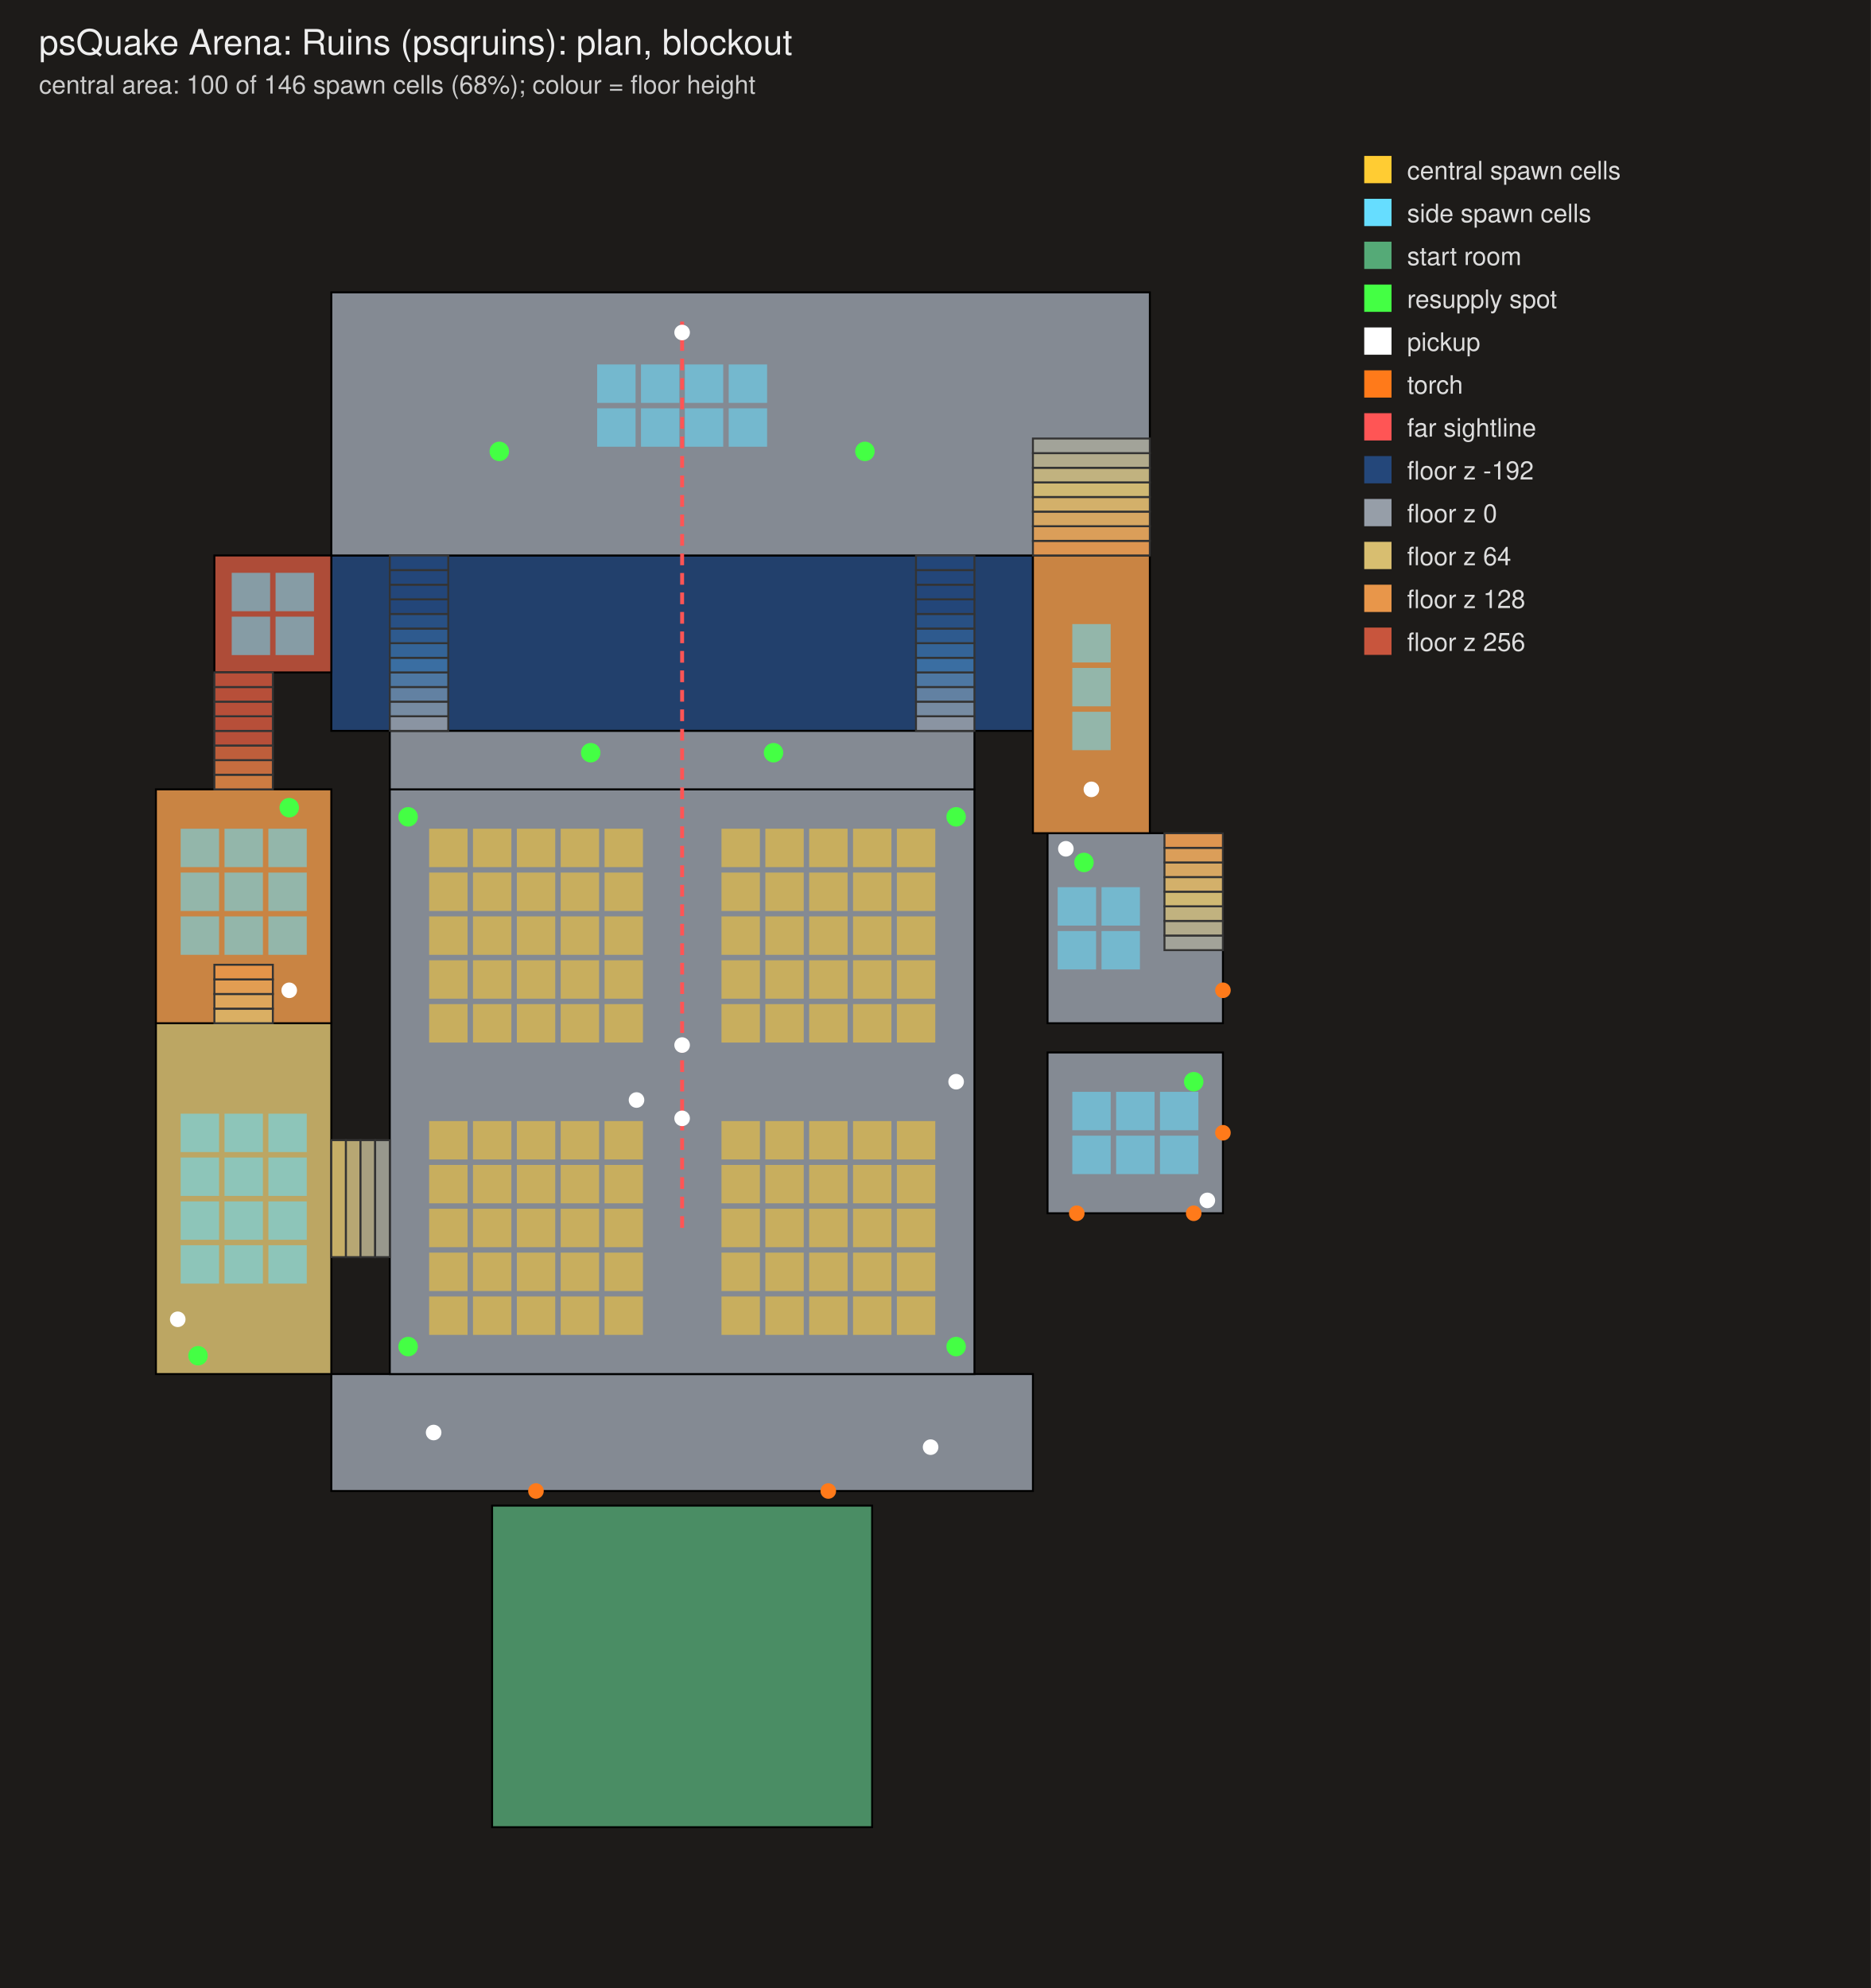
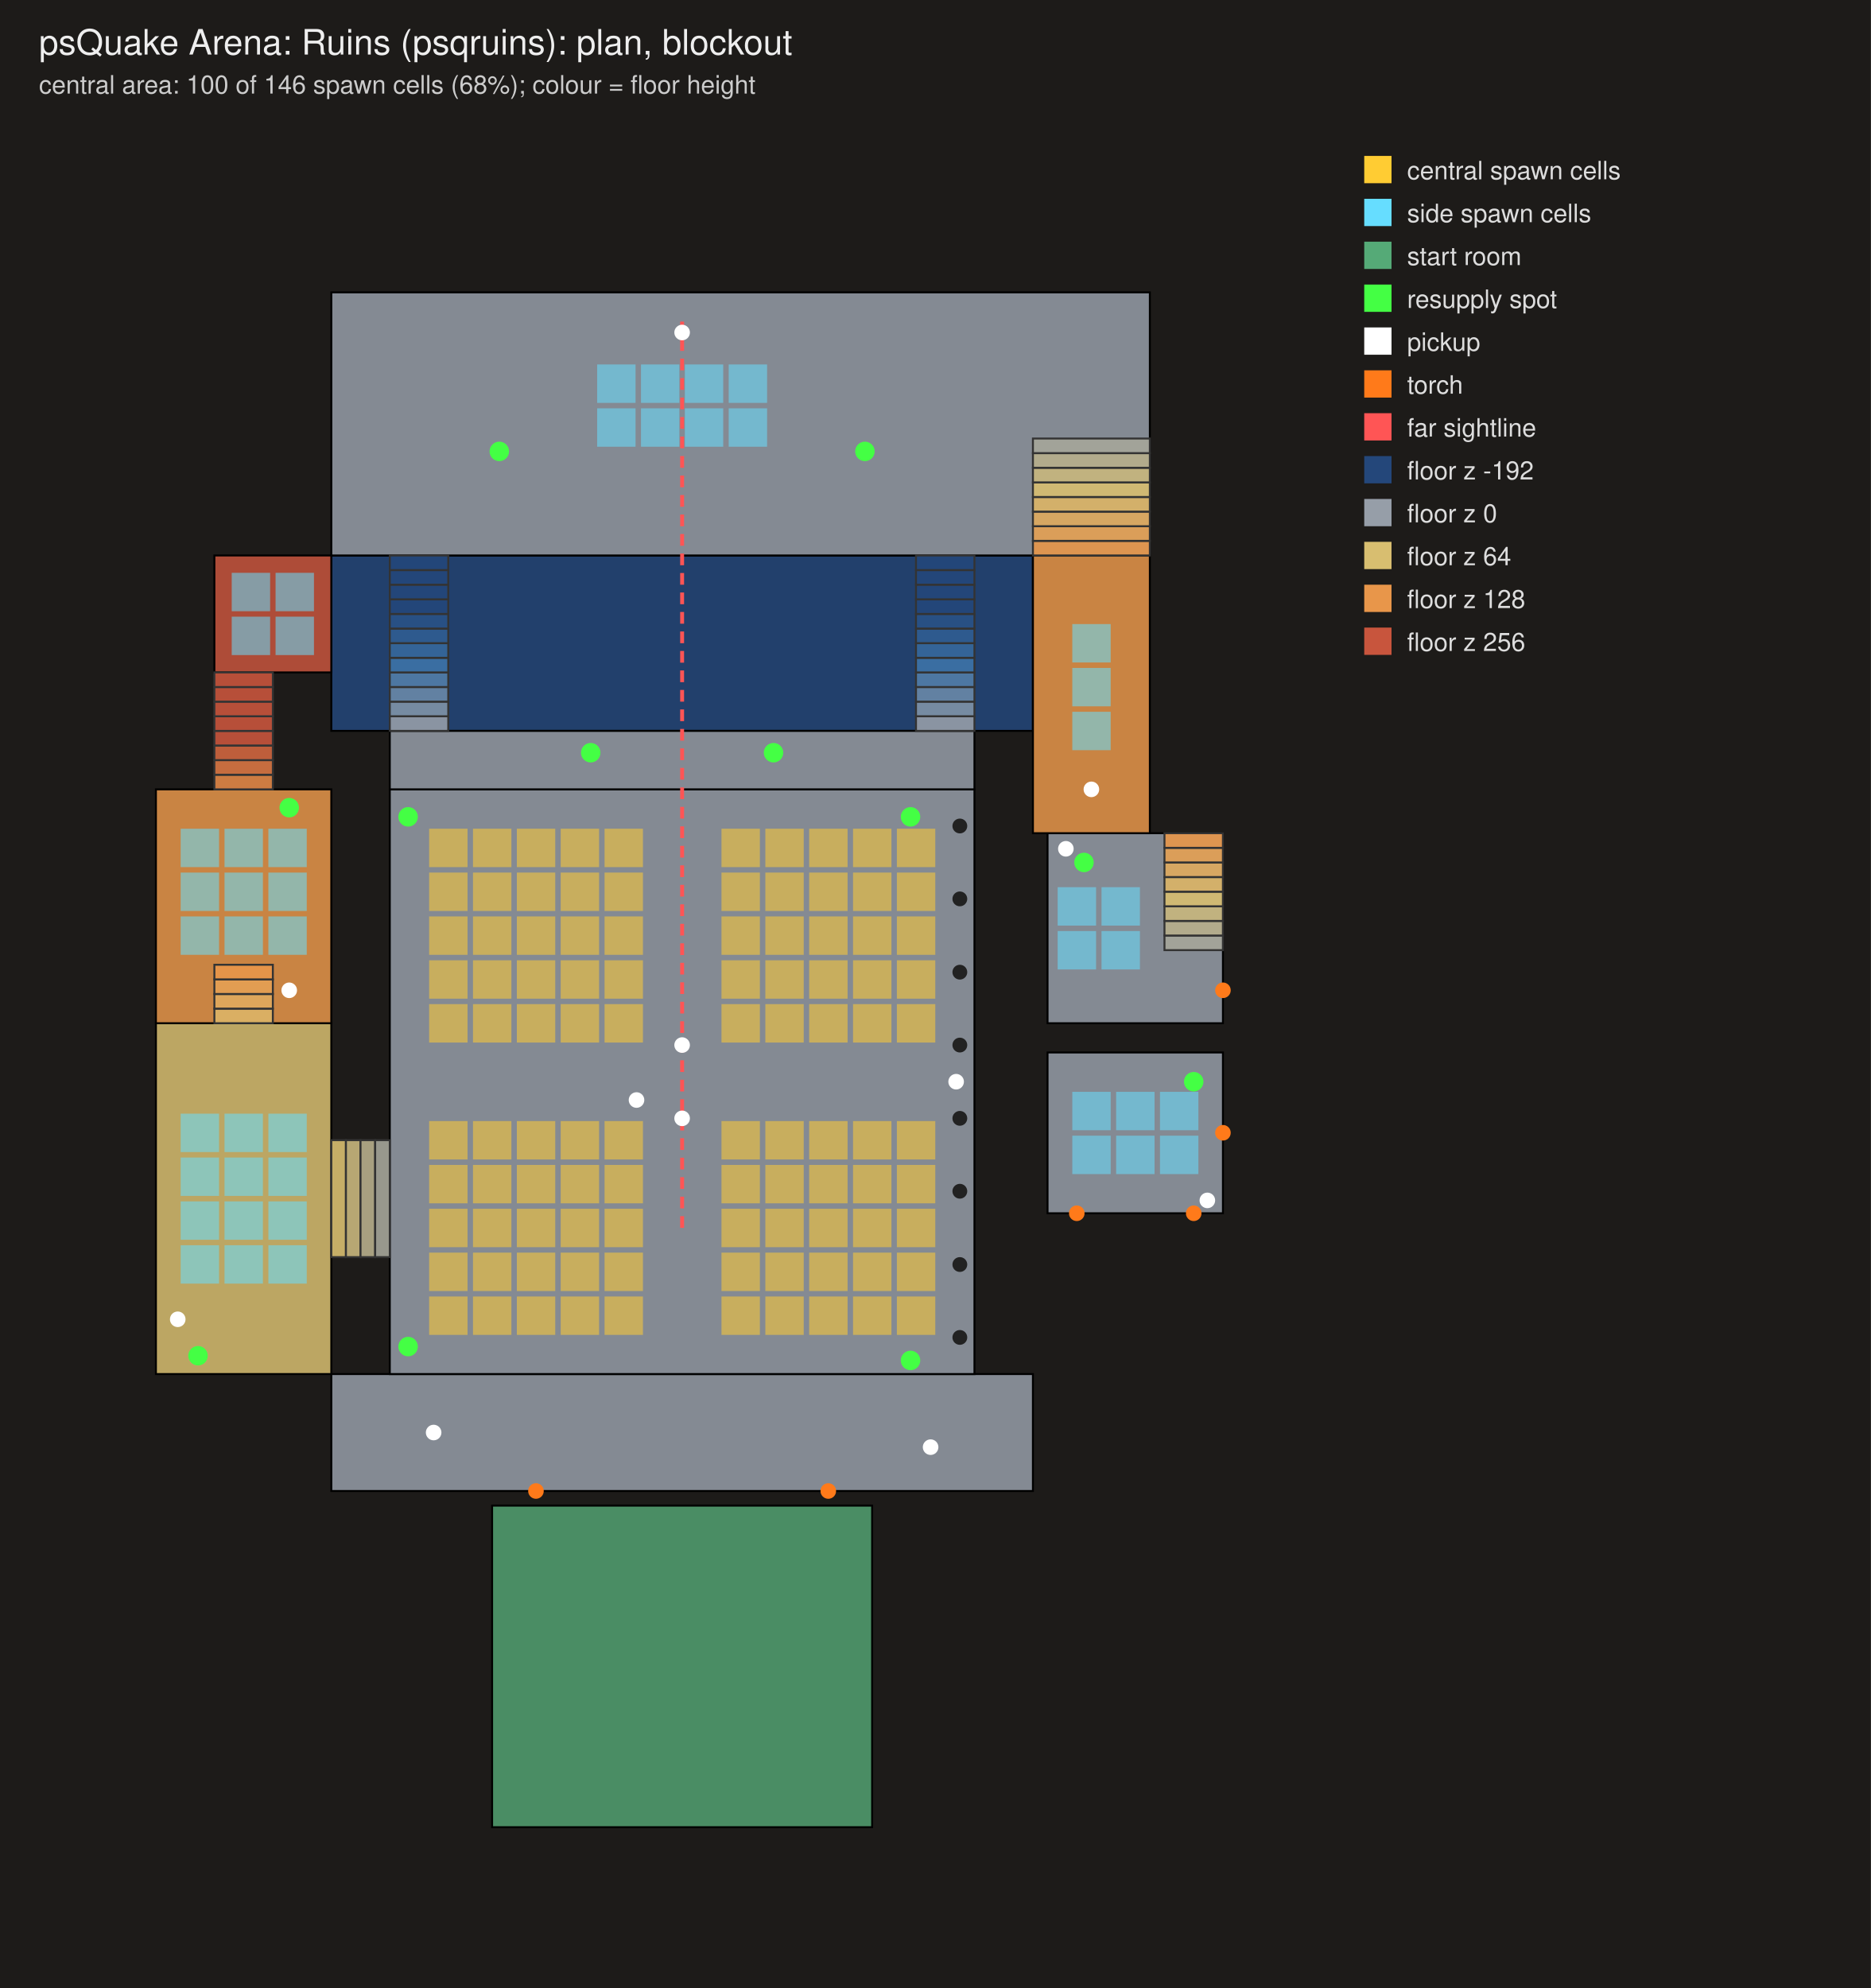
<svg xmlns="http://www.w3.org/2000/svg" width="960" height="1020" font-family="Helvetica, Arial, sans-serif">
  <rect width="100%" height="100%" fill="#1d1b19" />
  <text x="20" y="28" fill="#eee" font-size="18">psQuake Arena: Ruins (psqruins): plan, blockout</text>
  <text x="20" y="48" fill="#ccc" font-size="13">central area: 100 of 146 spawn cells (68%); colour = floor height</text>
  <rect x="170.0" y="285.0" width="360.0" height="90.0" fill="#24477a" fill-opacity="0.85" stroke="#000" />
  <rect x="170.0" y="705.0" width="360.0" height="60.0" fill="#969ea8" fill-opacity="0.85" stroke="#000" />
  <rect x="200.0" y="405.0" width="300.0" height="300.0" fill="#969ea8" fill-opacity="0.85" stroke="#000" />
  <rect x="200.0" y="375.0" width="300.0" height="30.0" fill="#969ea8" fill-opacity="0.85" stroke="#000" />
  <rect x="170.0" y="150.0" width="420.0" height="135.0" fill="#969ea8" fill-opacity="0.85" stroke="#000" />
  <rect x="537.5" y="540.0" width="90.0" height="82.5" fill="#969ea8" fill-opacity="0.85" stroke="#000" />
  <rect x="537.5" y="427.5" width="90.0" height="97.5" fill="#969ea8" fill-opacity="0.85" stroke="#000" />
  <rect x="80.0" y="525.0" width="90.0" height="180.0" fill="#d8be70" fill-opacity="0.85" stroke="#000" />
  <rect x="80.0" y="405.0" width="90.0" height="120.0" fill="#e8964a" fill-opacity="0.85" stroke="#000" />
  <rect x="530.0" y="285.0" width="60.0" height="142.5" fill="#e8964a" fill-opacity="0.85" stroke="#000" />
  <rect x="110.0" y="285.0" width="60.0" height="60.0" fill="#c8553d" fill-opacity="0.85" stroke="#000" />
  <rect x="170.0" y="585.0" width="7.5" height="60.0" fill="#d8be70" fill-opacity="0.9" stroke="#333" />
  <rect x="177.5" y="585.0" width="7.5" height="60.0" fill="#c8b67e" fill-opacity="0.9" stroke="#333" />
  <rect x="185.0" y="585.0" width="7.5" height="60.0" fill="#b7ae8c" fill-opacity="0.9" stroke="#333" />
  <rect x="192.5" y="585.0" width="7.5" height="60.0" fill="#a6a69a" fill-opacity="0.9" stroke="#333" />
  <rect x="110.0" y="517.5" width="30.0" height="7.5" fill="#dcb466" fill-opacity="0.9" stroke="#333" />
  <rect x="110.0" y="510.0" width="30.0" height="7.5" fill="#e0aa5d" fill-opacity="0.9" stroke="#333" />
  <rect x="110.0" y="502.5" width="30.0" height="7.5" fill="#e4a054" fill-opacity="0.9" stroke="#333" />
  <rect x="110.0" y="495.0" width="30.0" height="7.5" fill="#e8964a" fill-opacity="0.9" stroke="#333" />
  <rect x="110.0" y="397.5" width="30.0" height="7.5" fill="#e08647" fill-opacity="0.9" stroke="#333" />
  <rect x="110.0" y="390.0" width="30.0" height="7.5" fill="#d87644" fill-opacity="0.9" stroke="#333" />
  <rect x="110.0" y="382.5" width="30.0" height="7.5" fill="#d06540" fill-opacity="0.9" stroke="#333" />
  <rect x="110.0" y="375.0" width="30.0" height="7.5" fill="#c8553d" fill-opacity="0.9" stroke="#333" />
  <rect x="110.0" y="367.5" width="30.0" height="7.5" fill="#c8553d" fill-opacity="0.9" stroke="#333" />
  <rect x="110.0" y="360.0" width="30.0" height="7.5" fill="#c8553d" fill-opacity="0.9" stroke="#333" />
  <rect x="110.0" y="352.5" width="30.0" height="7.5" fill="#c8553d" fill-opacity="0.9" stroke="#333" />
  <rect x="110.0" y="345.0" width="30.0" height="7.5" fill="#c8553d" fill-opacity="0.9" stroke="#333" />
  <rect x="200.0" y="367.5" width="30.0" height="7.5" fill="#969ea8" fill-opacity="0.9" stroke="#333" />
  <rect x="200.0" y="360.0" width="30.0" height="7.5" fill="#8094a8" fill-opacity="0.9" stroke="#333" />
  <rect x="200.0" y="352.5" width="30.0" height="7.5" fill="#6a89a8" fill-opacity="0.9" stroke="#333" />
  <rect x="200.0" y="345.0" width="30.0" height="7.5" fill="#537ea8" fill-opacity="0.9" stroke="#333" />
  <rect x="200.0" y="337.5" width="30.0" height="7.5" fill="#3d74a8" fill-opacity="0.9" stroke="#333" />
  <rect x="200.0" y="330.0" width="30.0" height="7.5" fill="#37699c" fill-opacity="0.9" stroke="#333" />
  <rect x="200.0" y="322.5" width="30.0" height="7.5" fill="#305e91" fill-opacity="0.9" stroke="#333" />
  <rect x="200.0" y="315.0" width="30.0" height="7.5" fill="#2a5286" fill-opacity="0.9" stroke="#333" />
  <rect x="200.0" y="307.5" width="30.0" height="7.5" fill="#24477a" fill-opacity="0.9" stroke="#333" />
  <rect x="200.0" y="300.0" width="30.0" height="7.5" fill="#24477a" fill-opacity="0.9" stroke="#333" />
  <rect x="200.0" y="292.5" width="30.0" height="7.5" fill="#24477a" fill-opacity="0.9" stroke="#333" />
  <rect x="200.0" y="285.0" width="30.0" height="7.5" fill="#24477a" fill-opacity="0.9" stroke="#333" />
  <rect x="470.0" y="367.5" width="30.0" height="7.5" fill="#969ea8" fill-opacity="0.9" stroke="#333" />
  <rect x="470.0" y="360.0" width="30.0" height="7.5" fill="#8094a8" fill-opacity="0.9" stroke="#333" />
  <rect x="470.0" y="352.5" width="30.0" height="7.5" fill="#6a89a8" fill-opacity="0.9" stroke="#333" />
  <rect x="470.0" y="345.0" width="30.0" height="7.5" fill="#537ea8" fill-opacity="0.9" stroke="#333" />
  <rect x="470.0" y="337.5" width="30.0" height="7.5" fill="#3d74a8" fill-opacity="0.9" stroke="#333" />
  <rect x="470.0" y="330.0" width="30.0" height="7.5" fill="#37699c" fill-opacity="0.9" stroke="#333" />
  <rect x="470.0" y="322.5" width="30.0" height="7.5" fill="#305e91" fill-opacity="0.9" stroke="#333" />
  <rect x="470.0" y="315.0" width="30.0" height="7.5" fill="#2a5286" fill-opacity="0.9" stroke="#333" />
  <rect x="470.0" y="307.5" width="30.0" height="7.5" fill="#24477a" fill-opacity="0.9" stroke="#333" />
  <rect x="470.0" y="300.0" width="30.0" height="7.5" fill="#24477a" fill-opacity="0.9" stroke="#333" />
  <rect x="470.0" y="292.5" width="30.0" height="7.5" fill="#24477a" fill-opacity="0.9" stroke="#333" />
  <rect x="470.0" y="285.0" width="30.0" height="7.5" fill="#24477a" fill-opacity="0.9" stroke="#333" />
  <rect x="597.5" y="480.0" width="30.0" height="7.5" fill="#a6a69a" fill-opacity="0.9" stroke="#333" />
  <rect x="597.5" y="472.5" width="30.0" height="7.5" fill="#b7ae8c" fill-opacity="0.9" stroke="#333" />
  <rect x="597.5" y="465.0" width="30.0" height="7.5" fill="#c8b67e" fill-opacity="0.9" stroke="#333" />
  <rect x="597.5" y="457.5" width="30.0" height="7.5" fill="#d8be70" fill-opacity="0.9" stroke="#333" />
  <rect x="597.5" y="450.0" width="30.0" height="7.5" fill="#dcb466" fill-opacity="0.9" stroke="#333" />
  <rect x="597.5" y="442.5" width="30.0" height="7.5" fill="#e0aa5d" fill-opacity="0.9" stroke="#333" />
  <rect x="597.5" y="435.0" width="30.0" height="7.5" fill="#e4a054" fill-opacity="0.9" stroke="#333" />
  <rect x="597.5" y="427.5" width="30.0" height="7.5" fill="#e8964a" fill-opacity="0.9" stroke="#333" />
  <rect x="530.0" y="277.5" width="60.0" height="7.5" fill="#e8964a" fill-opacity="0.9" stroke="#333" />
  <rect x="530.0" y="270.0" width="60.0" height="7.5" fill="#e4a054" fill-opacity="0.9" stroke="#333" />
  <rect x="530.0" y="262.5" width="60.0" height="7.5" fill="#e0aa5d" fill-opacity="0.9" stroke="#333" />
  <rect x="530.0" y="255.0" width="60.0" height="7.5" fill="#dcb466" fill-opacity="0.9" stroke="#333" />
  <rect x="530.0" y="247.5" width="60.0" height="7.5" fill="#d8be70" fill-opacity="0.9" stroke="#333" />
  <rect x="530.0" y="240.0" width="60.0" height="7.5" fill="#c8b67e" fill-opacity="0.9" stroke="#333" />
  <rect x="530.0" y="232.5" width="60.0" height="7.5" fill="#b7ae8c" fill-opacity="0.9" stroke="#333" />
  <rect x="530.0" y="225.0" width="60.0" height="7.5" fill="#a6a69a" fill-opacity="0.9" stroke="#333" />
  <rect x="252.5" y="772.5" width="195.0" height="165.0" fill="#5a7" fill-opacity="0.8" stroke="#000" />
  <rect x="220.2" y="665.2" width="19.7" height="19.7" fill="#ffcc33" fill-opacity="0.55" stroke="none" />
  <rect x="220.2" y="642.7" width="19.7" height="19.7" fill="#ffcc33" fill-opacity="0.55" stroke="none" />
  <rect x="220.2" y="620.2" width="19.7" height="19.7" fill="#ffcc33" fill-opacity="0.55" stroke="none" />
  <rect x="220.2" y="597.7" width="19.7" height="19.7" fill="#ffcc33" fill-opacity="0.55" stroke="none" />
  <rect x="220.2" y="575.2" width="19.7" height="19.7" fill="#ffcc33" fill-opacity="0.55" stroke="none" />
  <rect x="242.7" y="665.2" width="19.7" height="19.7" fill="#ffcc33" fill-opacity="0.55" stroke="none" />
  <rect x="242.7" y="642.7" width="19.7" height="19.7" fill="#ffcc33" fill-opacity="0.55" stroke="none" />
  <rect x="242.7" y="620.2" width="19.7" height="19.7" fill="#ffcc33" fill-opacity="0.55" stroke="none" />
  <rect x="242.7" y="597.7" width="19.7" height="19.7" fill="#ffcc33" fill-opacity="0.55" stroke="none" />
  <rect x="242.7" y="575.2" width="19.7" height="19.7" fill="#ffcc33" fill-opacity="0.55" stroke="none" />
  <rect x="265.2" y="665.2" width="19.7" height="19.7" fill="#ffcc33" fill-opacity="0.55" stroke="none" />
  <rect x="265.2" y="642.7" width="19.7" height="19.7" fill="#ffcc33" fill-opacity="0.55" stroke="none" />
  <rect x="265.2" y="620.2" width="19.7" height="19.7" fill="#ffcc33" fill-opacity="0.55" stroke="none" />
  <rect x="265.2" y="597.7" width="19.7" height="19.7" fill="#ffcc33" fill-opacity="0.55" stroke="none" />
  <rect x="265.2" y="575.2" width="19.7" height="19.7" fill="#ffcc33" fill-opacity="0.55" stroke="none" />
  <rect x="287.7" y="665.2" width="19.7" height="19.7" fill="#ffcc33" fill-opacity="0.55" stroke="none" />
  <rect x="287.7" y="642.7" width="19.7" height="19.7" fill="#ffcc33" fill-opacity="0.55" stroke="none" />
  <rect x="287.7" y="620.2" width="19.7" height="19.7" fill="#ffcc33" fill-opacity="0.55" stroke="none" />
  <rect x="287.7" y="597.7" width="19.7" height="19.7" fill="#ffcc33" fill-opacity="0.55" stroke="none" />
  <rect x="287.7" y="575.2" width="19.7" height="19.7" fill="#ffcc33" fill-opacity="0.55" stroke="none" />
  <rect x="310.2" y="665.2" width="19.7" height="19.7" fill="#ffcc33" fill-opacity="0.55" stroke="none" />
  <rect x="310.2" y="642.7" width="19.7" height="19.7" fill="#ffcc33" fill-opacity="0.55" stroke="none" />
  <rect x="310.2" y="620.2" width="19.7" height="19.7" fill="#ffcc33" fill-opacity="0.55" stroke="none" />
  <rect x="310.2" y="597.7" width="19.7" height="19.7" fill="#ffcc33" fill-opacity="0.55" stroke="none" />
  <rect x="310.2" y="575.2" width="19.7" height="19.7" fill="#ffcc33" fill-opacity="0.55" stroke="none" />
  <rect x="370.2" y="665.2" width="19.7" height="19.7" fill="#ffcc33" fill-opacity="0.55" stroke="none" />
  <rect x="370.2" y="642.7" width="19.7" height="19.7" fill="#ffcc33" fill-opacity="0.55" stroke="none" />
  <rect x="370.2" y="620.2" width="19.7" height="19.7" fill="#ffcc33" fill-opacity="0.55" stroke="none" />
  <rect x="370.2" y="597.7" width="19.7" height="19.7" fill="#ffcc33" fill-opacity="0.55" stroke="none" />
  <rect x="370.2" y="575.2" width="19.7" height="19.7" fill="#ffcc33" fill-opacity="0.55" stroke="none" />
  <rect x="392.7" y="665.2" width="19.7" height="19.7" fill="#ffcc33" fill-opacity="0.55" stroke="none" />
  <rect x="392.7" y="642.7" width="19.7" height="19.7" fill="#ffcc33" fill-opacity="0.55" stroke="none" />
  <rect x="392.7" y="620.2" width="19.7" height="19.7" fill="#ffcc33" fill-opacity="0.55" stroke="none" />
  <rect x="392.7" y="597.7" width="19.7" height="19.7" fill="#ffcc33" fill-opacity="0.55" stroke="none" />
  <rect x="392.7" y="575.2" width="19.7" height="19.7" fill="#ffcc33" fill-opacity="0.55" stroke="none" />
  <rect x="415.2" y="665.2" width="19.7" height="19.7" fill="#ffcc33" fill-opacity="0.55" stroke="none" />
  <rect x="415.2" y="642.7" width="19.7" height="19.7" fill="#ffcc33" fill-opacity="0.55" stroke="none" />
  <rect x="415.2" y="620.2" width="19.7" height="19.7" fill="#ffcc33" fill-opacity="0.55" stroke="none" />
  <rect x="415.2" y="597.7" width="19.7" height="19.7" fill="#ffcc33" fill-opacity="0.55" stroke="none" />
  <rect x="415.2" y="575.2" width="19.7" height="19.7" fill="#ffcc33" fill-opacity="0.55" stroke="none" />
  <rect x="437.7" y="665.2" width="19.7" height="19.7" fill="#ffcc33" fill-opacity="0.55" stroke="none" />
  <rect x="437.7" y="642.7" width="19.7" height="19.7" fill="#ffcc33" fill-opacity="0.55" stroke="none" />
  <rect x="437.7" y="620.2" width="19.7" height="19.7" fill="#ffcc33" fill-opacity="0.55" stroke="none" />
  <rect x="437.7" y="597.7" width="19.7" height="19.7" fill="#ffcc33" fill-opacity="0.55" stroke="none" />
  <rect x="437.7" y="575.2" width="19.7" height="19.7" fill="#ffcc33" fill-opacity="0.55" stroke="none" />
  <rect x="460.2" y="665.2" width="19.7" height="19.7" fill="#ffcc33" fill-opacity="0.55" stroke="none" />
  <rect x="460.2" y="642.7" width="19.7" height="19.7" fill="#ffcc33" fill-opacity="0.55" stroke="none" />
  <rect x="460.2" y="620.2" width="19.7" height="19.7" fill="#ffcc33" fill-opacity="0.55" stroke="none" />
  <rect x="460.2" y="597.7" width="19.7" height="19.7" fill="#ffcc33" fill-opacity="0.55" stroke="none" />
  <rect x="460.2" y="575.2" width="19.7" height="19.7" fill="#ffcc33" fill-opacity="0.55" stroke="none" />
  <rect x="220.2" y="515.2" width="19.7" height="19.7" fill="#ffcc33" fill-opacity="0.55" stroke="none" />
  <rect x="220.2" y="492.7" width="19.7" height="19.7" fill="#ffcc33" fill-opacity="0.55" stroke="none" />
  <rect x="220.2" y="470.2" width="19.7" height="19.7" fill="#ffcc33" fill-opacity="0.55" stroke="none" />
  <rect x="220.2" y="447.7" width="19.7" height="19.7" fill="#ffcc33" fill-opacity="0.55" stroke="none" />
  <rect x="220.2" y="425.2" width="19.7" height="19.7" fill="#ffcc33" fill-opacity="0.55" stroke="none" />
  <rect x="242.7" y="515.2" width="19.7" height="19.7" fill="#ffcc33" fill-opacity="0.55" stroke="none" />
  <rect x="242.7" y="492.7" width="19.7" height="19.7" fill="#ffcc33" fill-opacity="0.55" stroke="none" />
  <rect x="242.7" y="470.2" width="19.7" height="19.7" fill="#ffcc33" fill-opacity="0.55" stroke="none" />
  <rect x="242.7" y="447.7" width="19.7" height="19.7" fill="#ffcc33" fill-opacity="0.55" stroke="none" />
  <rect x="242.7" y="425.2" width="19.7" height="19.7" fill="#ffcc33" fill-opacity="0.55" stroke="none" />
  <rect x="265.2" y="515.2" width="19.7" height="19.7" fill="#ffcc33" fill-opacity="0.55" stroke="none" />
  <rect x="265.2" y="492.7" width="19.7" height="19.7" fill="#ffcc33" fill-opacity="0.55" stroke="none" />
  <rect x="265.2" y="470.2" width="19.7" height="19.7" fill="#ffcc33" fill-opacity="0.55" stroke="none" />
  <rect x="265.2" y="447.7" width="19.7" height="19.7" fill="#ffcc33" fill-opacity="0.55" stroke="none" />
  <rect x="265.2" y="425.2" width="19.7" height="19.7" fill="#ffcc33" fill-opacity="0.55" stroke="none" />
  <rect x="287.7" y="515.2" width="19.7" height="19.7" fill="#ffcc33" fill-opacity="0.55" stroke="none" />
  <rect x="287.7" y="492.7" width="19.7" height="19.7" fill="#ffcc33" fill-opacity="0.55" stroke="none" />
  <rect x="287.7" y="470.2" width="19.7" height="19.7" fill="#ffcc33" fill-opacity="0.55" stroke="none" />
  <rect x="287.7" y="447.7" width="19.7" height="19.7" fill="#ffcc33" fill-opacity="0.55" stroke="none" />
  <rect x="287.7" y="425.2" width="19.7" height="19.7" fill="#ffcc33" fill-opacity="0.55" stroke="none" />
  <rect x="310.2" y="515.2" width="19.7" height="19.7" fill="#ffcc33" fill-opacity="0.55" stroke="none" />
  <rect x="310.2" y="492.7" width="19.7" height="19.7" fill="#ffcc33" fill-opacity="0.55" stroke="none" />
  <rect x="310.2" y="470.2" width="19.7" height="19.7" fill="#ffcc33" fill-opacity="0.55" stroke="none" />
  <rect x="310.2" y="447.7" width="19.7" height="19.7" fill="#ffcc33" fill-opacity="0.55" stroke="none" />
  <rect x="310.2" y="425.2" width="19.7" height="19.7" fill="#ffcc33" fill-opacity="0.55" stroke="none" />
  <rect x="370.2" y="515.2" width="19.7" height="19.7" fill="#ffcc33" fill-opacity="0.55" stroke="none" />
  <rect x="370.2" y="492.7" width="19.7" height="19.7" fill="#ffcc33" fill-opacity="0.55" stroke="none" />
  <rect x="370.2" y="470.2" width="19.7" height="19.7" fill="#ffcc33" fill-opacity="0.55" stroke="none" />
  <rect x="370.2" y="447.7" width="19.7" height="19.7" fill="#ffcc33" fill-opacity="0.55" stroke="none" />
  <rect x="370.2" y="425.2" width="19.7" height="19.7" fill="#ffcc33" fill-opacity="0.55" stroke="none" />
  <rect x="392.7" y="515.2" width="19.7" height="19.7" fill="#ffcc33" fill-opacity="0.55" stroke="none" />
  <rect x="392.7" y="492.7" width="19.7" height="19.7" fill="#ffcc33" fill-opacity="0.55" stroke="none" />
  <rect x="392.7" y="470.2" width="19.7" height="19.7" fill="#ffcc33" fill-opacity="0.55" stroke="none" />
  <rect x="392.7" y="447.7" width="19.7" height="19.7" fill="#ffcc33" fill-opacity="0.55" stroke="none" />
  <rect x="392.7" y="425.2" width="19.7" height="19.7" fill="#ffcc33" fill-opacity="0.55" stroke="none" />
  <rect x="415.2" y="515.2" width="19.7" height="19.7" fill="#ffcc33" fill-opacity="0.55" stroke="none" />
  <rect x="415.2" y="492.7" width="19.7" height="19.7" fill="#ffcc33" fill-opacity="0.55" stroke="none" />
  <rect x="415.2" y="470.2" width="19.7" height="19.7" fill="#ffcc33" fill-opacity="0.55" stroke="none" />
  <rect x="415.2" y="447.7" width="19.7" height="19.7" fill="#ffcc33" fill-opacity="0.55" stroke="none" />
  <rect x="415.2" y="425.2" width="19.7" height="19.7" fill="#ffcc33" fill-opacity="0.55" stroke="none" />
  <rect x="437.7" y="515.2" width="19.7" height="19.7" fill="#ffcc33" fill-opacity="0.55" stroke="none" />
  <rect x="437.7" y="492.7" width="19.7" height="19.7" fill="#ffcc33" fill-opacity="0.55" stroke="none" />
  <rect x="437.7" y="470.2" width="19.7" height="19.7" fill="#ffcc33" fill-opacity="0.55" stroke="none" />
  <rect x="437.7" y="447.7" width="19.7" height="19.7" fill="#ffcc33" fill-opacity="0.55" stroke="none" />
  <rect x="437.7" y="425.2" width="19.7" height="19.7" fill="#ffcc33" fill-opacity="0.55" stroke="none" />
  <rect x="460.2" y="515.2" width="19.7" height="19.7" fill="#ffcc33" fill-opacity="0.55" stroke="none" />
  <rect x="460.2" y="492.7" width="19.7" height="19.7" fill="#ffcc33" fill-opacity="0.55" stroke="none" />
  <rect x="460.2" y="470.2" width="19.7" height="19.7" fill="#ffcc33" fill-opacity="0.55" stroke="none" />
  <rect x="460.2" y="447.7" width="19.7" height="19.7" fill="#ffcc33" fill-opacity="0.55" stroke="none" />
  <rect x="460.2" y="425.2" width="19.7" height="19.7" fill="#ffcc33" fill-opacity="0.55" stroke="none" />
  <rect x="92.7" y="638.9" width="19.7" height="19.7" fill="#66ddff" fill-opacity="0.55" stroke="none" />
  <rect x="92.7" y="616.4" width="19.7" height="19.7" fill="#66ddff" fill-opacity="0.55" stroke="none" />
  <rect x="92.7" y="593.9" width="19.7" height="19.7" fill="#66ddff" fill-opacity="0.55" stroke="none" />
  <rect x="92.7" y="571.4" width="19.7" height="19.7" fill="#66ddff" fill-opacity="0.55" stroke="none" />
  <rect x="115.2" y="638.9" width="19.7" height="19.7" fill="#66ddff" fill-opacity="0.55" stroke="none" />
  <rect x="115.2" y="616.4" width="19.7" height="19.7" fill="#66ddff" fill-opacity="0.55" stroke="none" />
  <rect x="115.2" y="593.9" width="19.7" height="19.7" fill="#66ddff" fill-opacity="0.55" stroke="none" />
  <rect x="115.2" y="571.4" width="19.7" height="19.7" fill="#66ddff" fill-opacity="0.55" stroke="none" />
  <rect x="137.7" y="638.9" width="19.7" height="19.7" fill="#66ddff" fill-opacity="0.55" stroke="none" />
  <rect x="137.7" y="616.4" width="19.7" height="19.7" fill="#66ddff" fill-opacity="0.55" stroke="none" />
  <rect x="137.7" y="593.9" width="19.7" height="19.7" fill="#66ddff" fill-opacity="0.55" stroke="none" />
  <rect x="137.7" y="571.4" width="19.7" height="19.7" fill="#66ddff" fill-opacity="0.55" stroke="none" />
  <rect x="92.7" y="470.2" width="19.7" height="19.7" fill="#66ddff" fill-opacity="0.55" stroke="none" />
  <rect x="92.7" y="447.7" width="19.7" height="19.7" fill="#66ddff" fill-opacity="0.55" stroke="none" />
  <rect x="92.7" y="425.2" width="19.7" height="19.7" fill="#66ddff" fill-opacity="0.55" stroke="none" />
  <rect x="115.2" y="470.2" width="19.7" height="19.7" fill="#66ddff" fill-opacity="0.55" stroke="none" />
  <rect x="115.2" y="447.7" width="19.7" height="19.7" fill="#66ddff" fill-opacity="0.55" stroke="none" />
  <rect x="115.2" y="425.2" width="19.7" height="19.7" fill="#66ddff" fill-opacity="0.55" stroke="none" />
  <rect x="137.7" y="470.2" width="19.7" height="19.7" fill="#66ddff" fill-opacity="0.55" stroke="none" />
  <rect x="137.7" y="447.7" width="19.7" height="19.7" fill="#66ddff" fill-opacity="0.55" stroke="none" />
  <rect x="137.7" y="425.2" width="19.7" height="19.7" fill="#66ddff" fill-opacity="0.55" stroke="none" />
  <rect x="118.9" y="316.4" width="19.7" height="19.7" fill="#66ddff" fill-opacity="0.55" stroke="none" />
  <rect x="118.9" y="293.9" width="19.7" height="19.7" fill="#66ddff" fill-opacity="0.55" stroke="none" />
  <rect x="141.4" y="316.4" width="19.7" height="19.7" fill="#66ddff" fill-opacity="0.55" stroke="none" />
  <rect x="141.4" y="293.9" width="19.7" height="19.7" fill="#66ddff" fill-opacity="0.55" stroke="none" />
  <rect x="550.2" y="582.7" width="19.7" height="19.7" fill="#66ddff" fill-opacity="0.55" stroke="none" />
  <rect x="550.2" y="560.2" width="19.7" height="19.7" fill="#66ddff" fill-opacity="0.55" stroke="none" />
  <rect x="572.7" y="582.7" width="19.7" height="19.7" fill="#66ddff" fill-opacity="0.55" stroke="none" />
  <rect x="572.7" y="560.2" width="19.7" height="19.7" fill="#66ddff" fill-opacity="0.55" stroke="none" />
  <rect x="595.2" y="582.7" width="19.7" height="19.7" fill="#66ddff" fill-opacity="0.55" stroke="none" />
  <rect x="595.2" y="560.2" width="19.7" height="19.7" fill="#66ddff" fill-opacity="0.55" stroke="none" />
  <rect x="542.7" y="477.7" width="19.7" height="19.7" fill="#66ddff" fill-opacity="0.55" stroke="none" />
  <rect x="542.7" y="455.2" width="19.7" height="19.7" fill="#66ddff" fill-opacity="0.55" stroke="none" />
  <rect x="565.2" y="477.7" width="19.7" height="19.7" fill="#66ddff" fill-opacity="0.55" stroke="none" />
  <rect x="565.2" y="455.2" width="19.7" height="19.7" fill="#66ddff" fill-opacity="0.55" stroke="none" />
  <rect x="306.4" y="209.5" width="19.7" height="19.7" fill="#66ddff" fill-opacity="0.55" stroke="none" />
  <rect x="306.4" y="187.0" width="19.7" height="19.7" fill="#66ddff" fill-opacity="0.55" stroke="none" />
  <rect x="328.9" y="209.5" width="19.7" height="19.7" fill="#66ddff" fill-opacity="0.55" stroke="none" />
  <rect x="328.9" y="187.0" width="19.7" height="19.7" fill="#66ddff" fill-opacity="0.55" stroke="none" />
  <rect x="351.4" y="209.5" width="19.7" height="19.7" fill="#66ddff" fill-opacity="0.55" stroke="none" />
  <rect x="351.4" y="187.0" width="19.7" height="19.7" fill="#66ddff" fill-opacity="0.55" stroke="none" />
  <rect x="373.9" y="209.5" width="19.7" height="19.7" fill="#66ddff" fill-opacity="0.55" stroke="none" />
  <rect x="373.9" y="187.0" width="19.7" height="19.7" fill="#66ddff" fill-opacity="0.55" stroke="none" />
  <rect x="550.2" y="365.2" width="19.7" height="19.7" fill="#66ddff" fill-opacity="0.55" stroke="none" />
  <rect x="550.2" y="342.7" width="19.7" height="19.7" fill="#66ddff" fill-opacity="0.55" stroke="none" />
  <rect x="550.2" y="320.2" width="19.7" height="19.7" fill="#66ddff" fill-opacity="0.55" stroke="none" />
+   <circle cx="492.5" cy="686.2" r="3.8" fill="#222" />
+   <circle cx="492.5" cy="648.8" r="3.8" fill="#222" />
+   <circle cx="492.5" cy="611.2" r="3.8" fill="#222" />
+   <circle cx="492.5" cy="573.8" r="3.8" fill="#222" />
+   <circle cx="492.5" cy="536.2" r="3.8" fill="#222" />
+   <circle cx="492.5" cy="498.8" r="3.8" fill="#222" />
+   <circle cx="492.5" cy="461.2" r="3.8" fill="#222" />
+   <circle cx="492.5" cy="423.8" r="3.8" fill="#222" />
  <circle cx="552.5" cy="622.5" r="4" fill="#ff7a1a" />
  <circle cx="612.5" cy="622.5" r="4" fill="#ff7a1a" />
  <circle cx="627.5" cy="581.2" r="4" fill="#ff7a1a" />
  <circle cx="627.5" cy="508.1" r="4" fill="#ff7a1a" />
  <circle cx="275.0" cy="765.0" r="4" fill="#ff7a1a" />
  <circle cx="425.0" cy="765.0" r="4" fill="#ff7a1a" />
  <line x1="350.0" y1="630.0" x2="350.0" y2="165.0" stroke="#f55" stroke-dasharray="6 4" stroke-width="2" />
  <circle cx="209.4" cy="690.9" r="5" fill="#4f4" />
-   <circle cx="490.6" cy="690.9" r="5" fill="#4f4" />
+   <circle cx="467.2" cy="698.0" r="5" fill="#4f4" />
  <circle cx="209.4" cy="419.1" r="5" fill="#4f4" />
-   <circle cx="490.6" cy="419.1" r="5" fill="#4f4" />
+   <circle cx="467.2" cy="419.1" r="5" fill="#4f4" />
  <circle cx="303.1" cy="386.2" r="5" fill="#4f4" />
  <circle cx="396.9" cy="386.2" r="5" fill="#4f4" />
  <circle cx="101.6" cy="695.6" r="5" fill="#4f4" />
  <circle cx="148.4" cy="414.4" r="5" fill="#4f4" />
  <circle cx="612.5" cy="555.0" r="5" fill="#4f4" />
  <circle cx="556.2" cy="442.5" r="5" fill="#4f4" />
  <circle cx="256.2" cy="231.6" r="5" fill="#4f4" />
  <circle cx="443.8" cy="231.6" r="5" fill="#4f4" />
  <circle cx="222.5" cy="735.0" r="4" fill="#fff" />
  <circle cx="477.5" cy="742.5" r="4" fill="#fff" />
  <circle cx="91.2" cy="676.9" r="4" fill="#fff" />
  <circle cx="619.5" cy="615.9" r="4" fill="#fff" />
  <circle cx="350.0" cy="573.8" r="4" fill="#fff" />
  <circle cx="350.0" cy="536.2" r="4" fill="#fff" />
  <circle cx="326.6" cy="564.4" r="4" fill="#fff" />
  <circle cx="490.6" cy="555.0" r="4" fill="#fff" />
  <circle cx="546.9" cy="435.5" r="4" fill="#fff" />
  <circle cx="148.4" cy="508.1" r="4" fill="#fff" />
  <circle cx="560.0" cy="405.0" r="4" fill="#fff" />
  <circle cx="350.0" cy="170.6" r="4" fill="#fff" />
  <rect x="700" y="80" width="14" height="14" fill="#ffcc33" />
  <text x="722" y="92" fill="#ddd" font-size="13">central spawn cells</text>
  <rect x="700" y="102" width="14" height="14" fill="#66ddff" />
  <text x="722" y="114" fill="#ddd" font-size="13">side spawn cells</text>
  <rect x="700" y="124" width="14" height="14" fill="#5a7" />
  <text x="722" y="136" fill="#ddd" font-size="13">start room</text>
  <rect x="700" y="146" width="14" height="14" fill="#4f4" />
  <text x="722" y="158" fill="#ddd" font-size="13">resupply spot</text>
  <rect x="700" y="168" width="14" height="14" fill="#fff" />
  <text x="722" y="180" fill="#ddd" font-size="13">pickup</text>
  <rect x="700" y="190" width="14" height="14" fill="#ff7a1a" />
  <text x="722" y="202" fill="#ddd" font-size="13">torch</text>
  <rect x="700" y="212" width="14" height="14" fill="#f55" />
  <text x="722" y="224" fill="#ddd" font-size="13">far sightline</text>
  <rect x="700" y="234" width="14" height="14" fill="#24477a" />
  <text x="722" y="246" fill="#ddd" font-size="13">floor z -192</text>
  <rect x="700" y="256" width="14" height="14" fill="#969ea8" />
  <text x="722" y="268" fill="#ddd" font-size="13">floor z 0</text>
  <rect x="700" y="278" width="14" height="14" fill="#d8be70" />
  <text x="722" y="290" fill="#ddd" font-size="13">floor z 64</text>
  <rect x="700" y="300" width="14" height="14" fill="#e8964a" />
  <text x="722" y="312" fill="#ddd" font-size="13">floor z 128</text>
  <rect x="700" y="322" width="14" height="14" fill="#c8553d" />
  <text x="722" y="334" fill="#ddd" font-size="13">floor z 256</text>
</svg>
